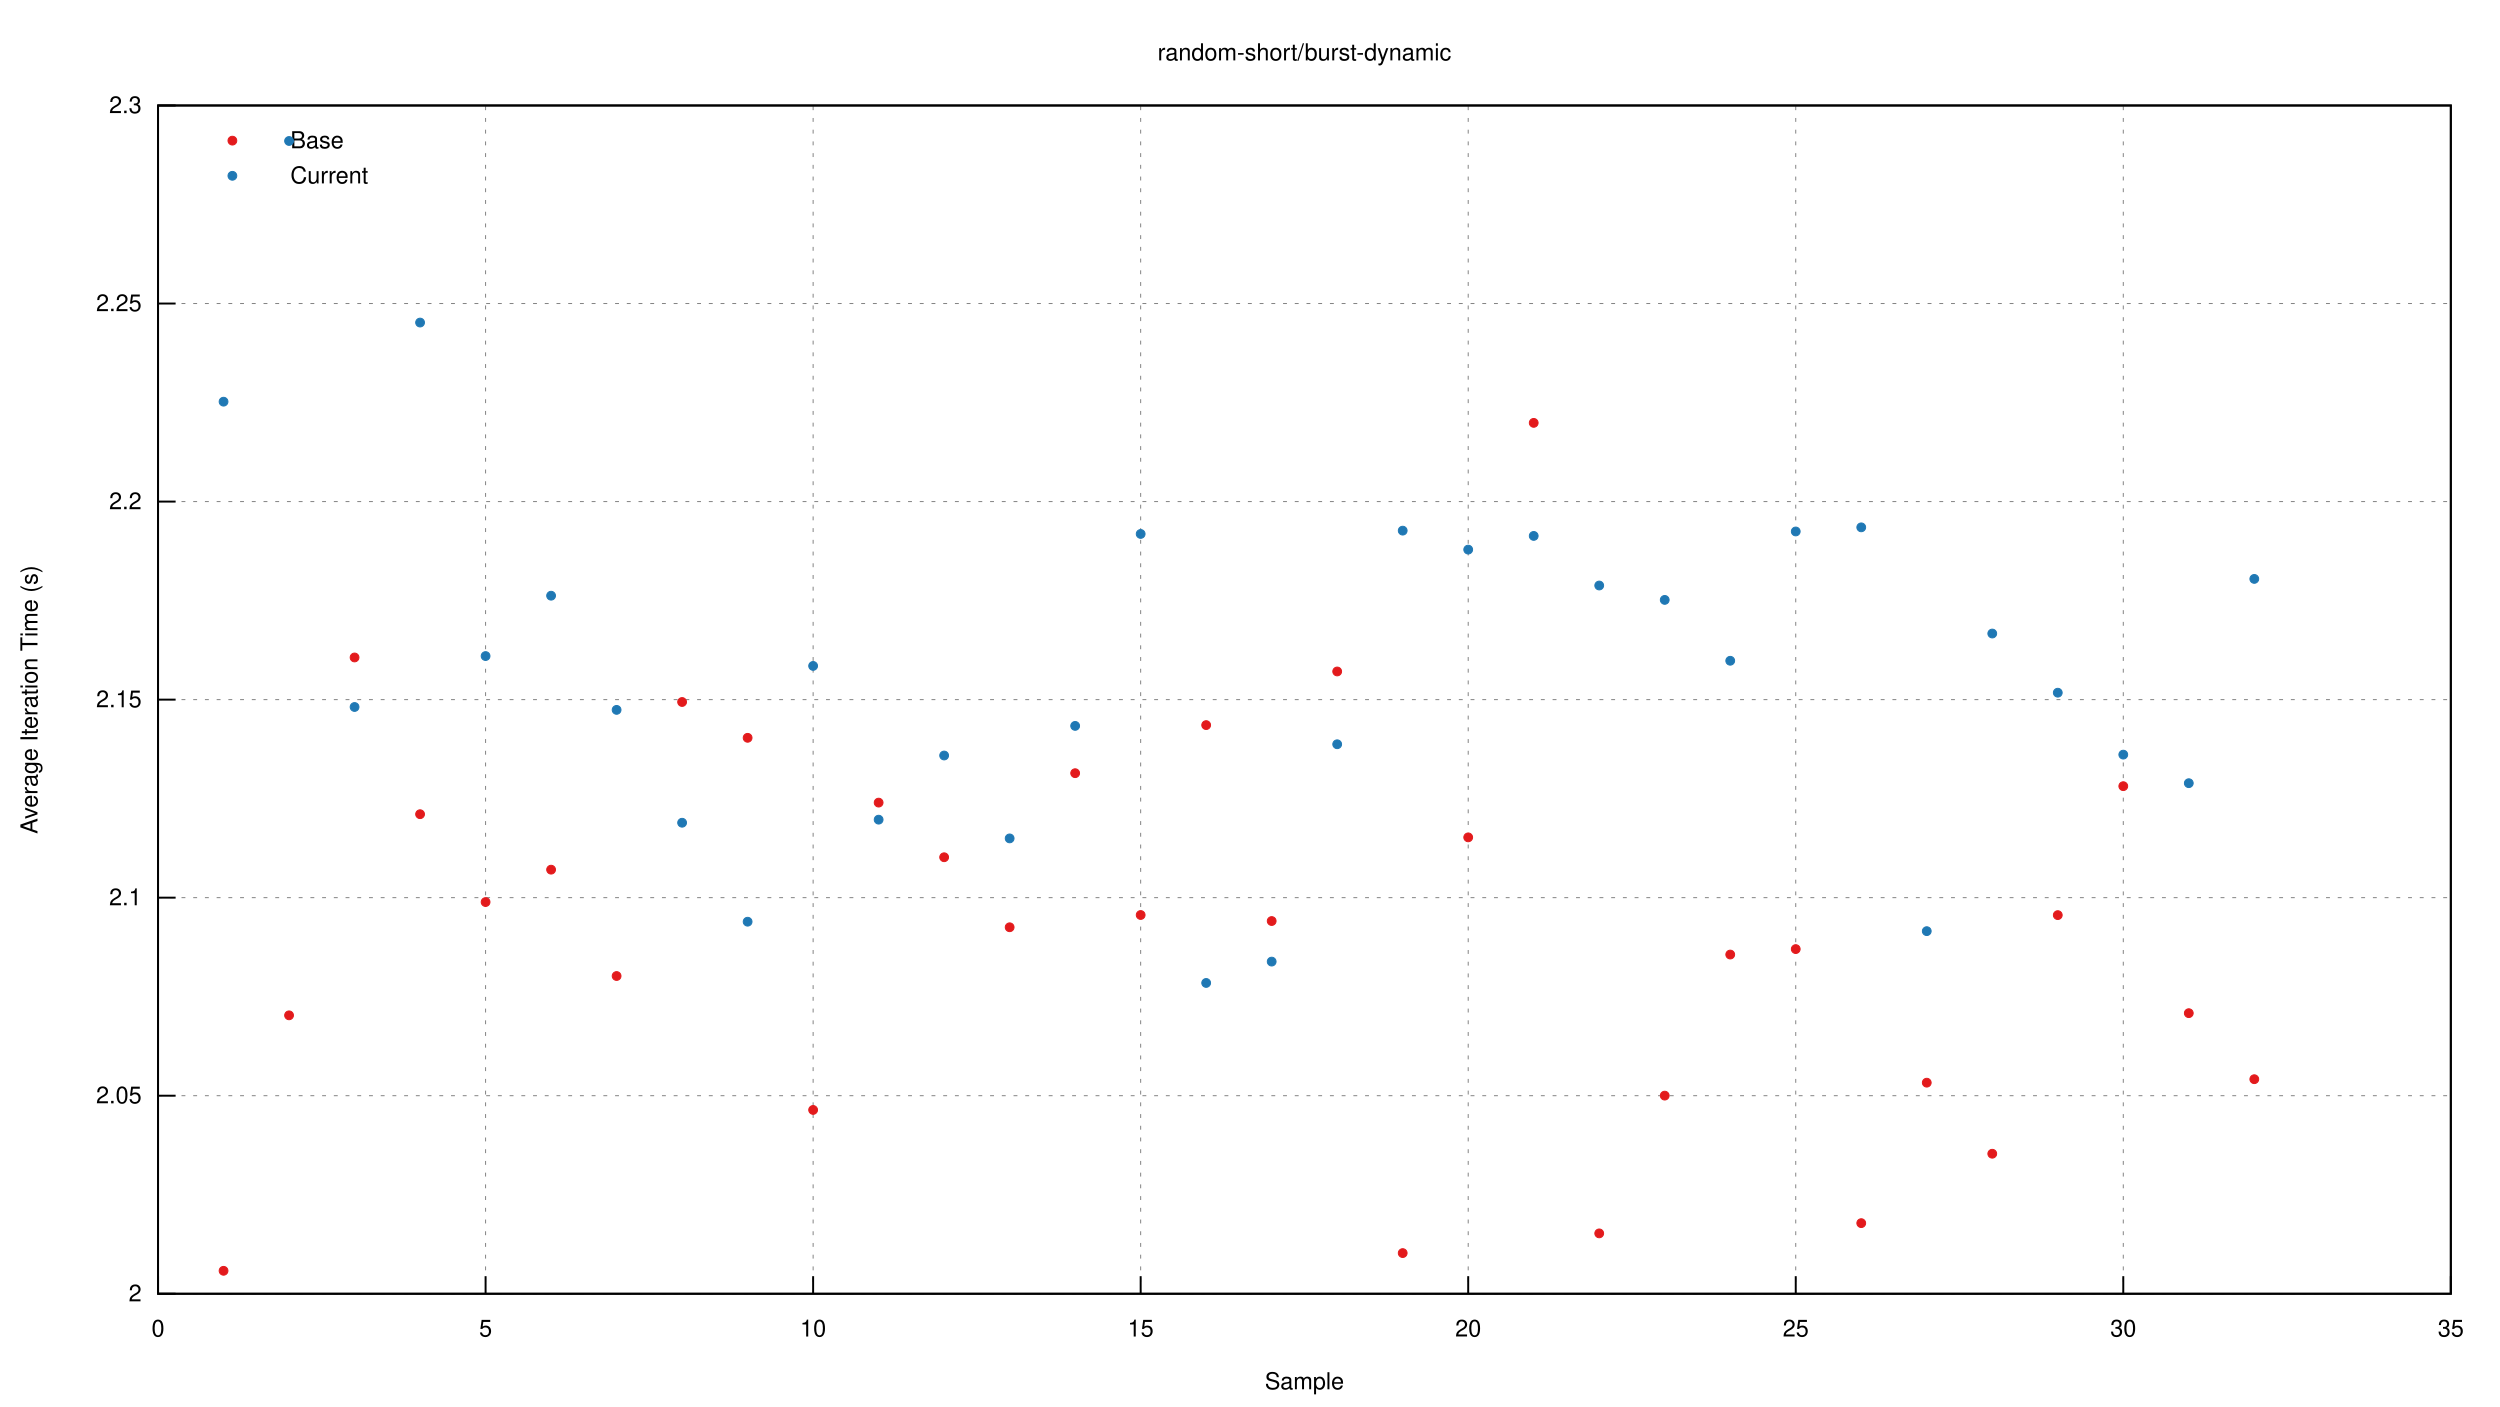
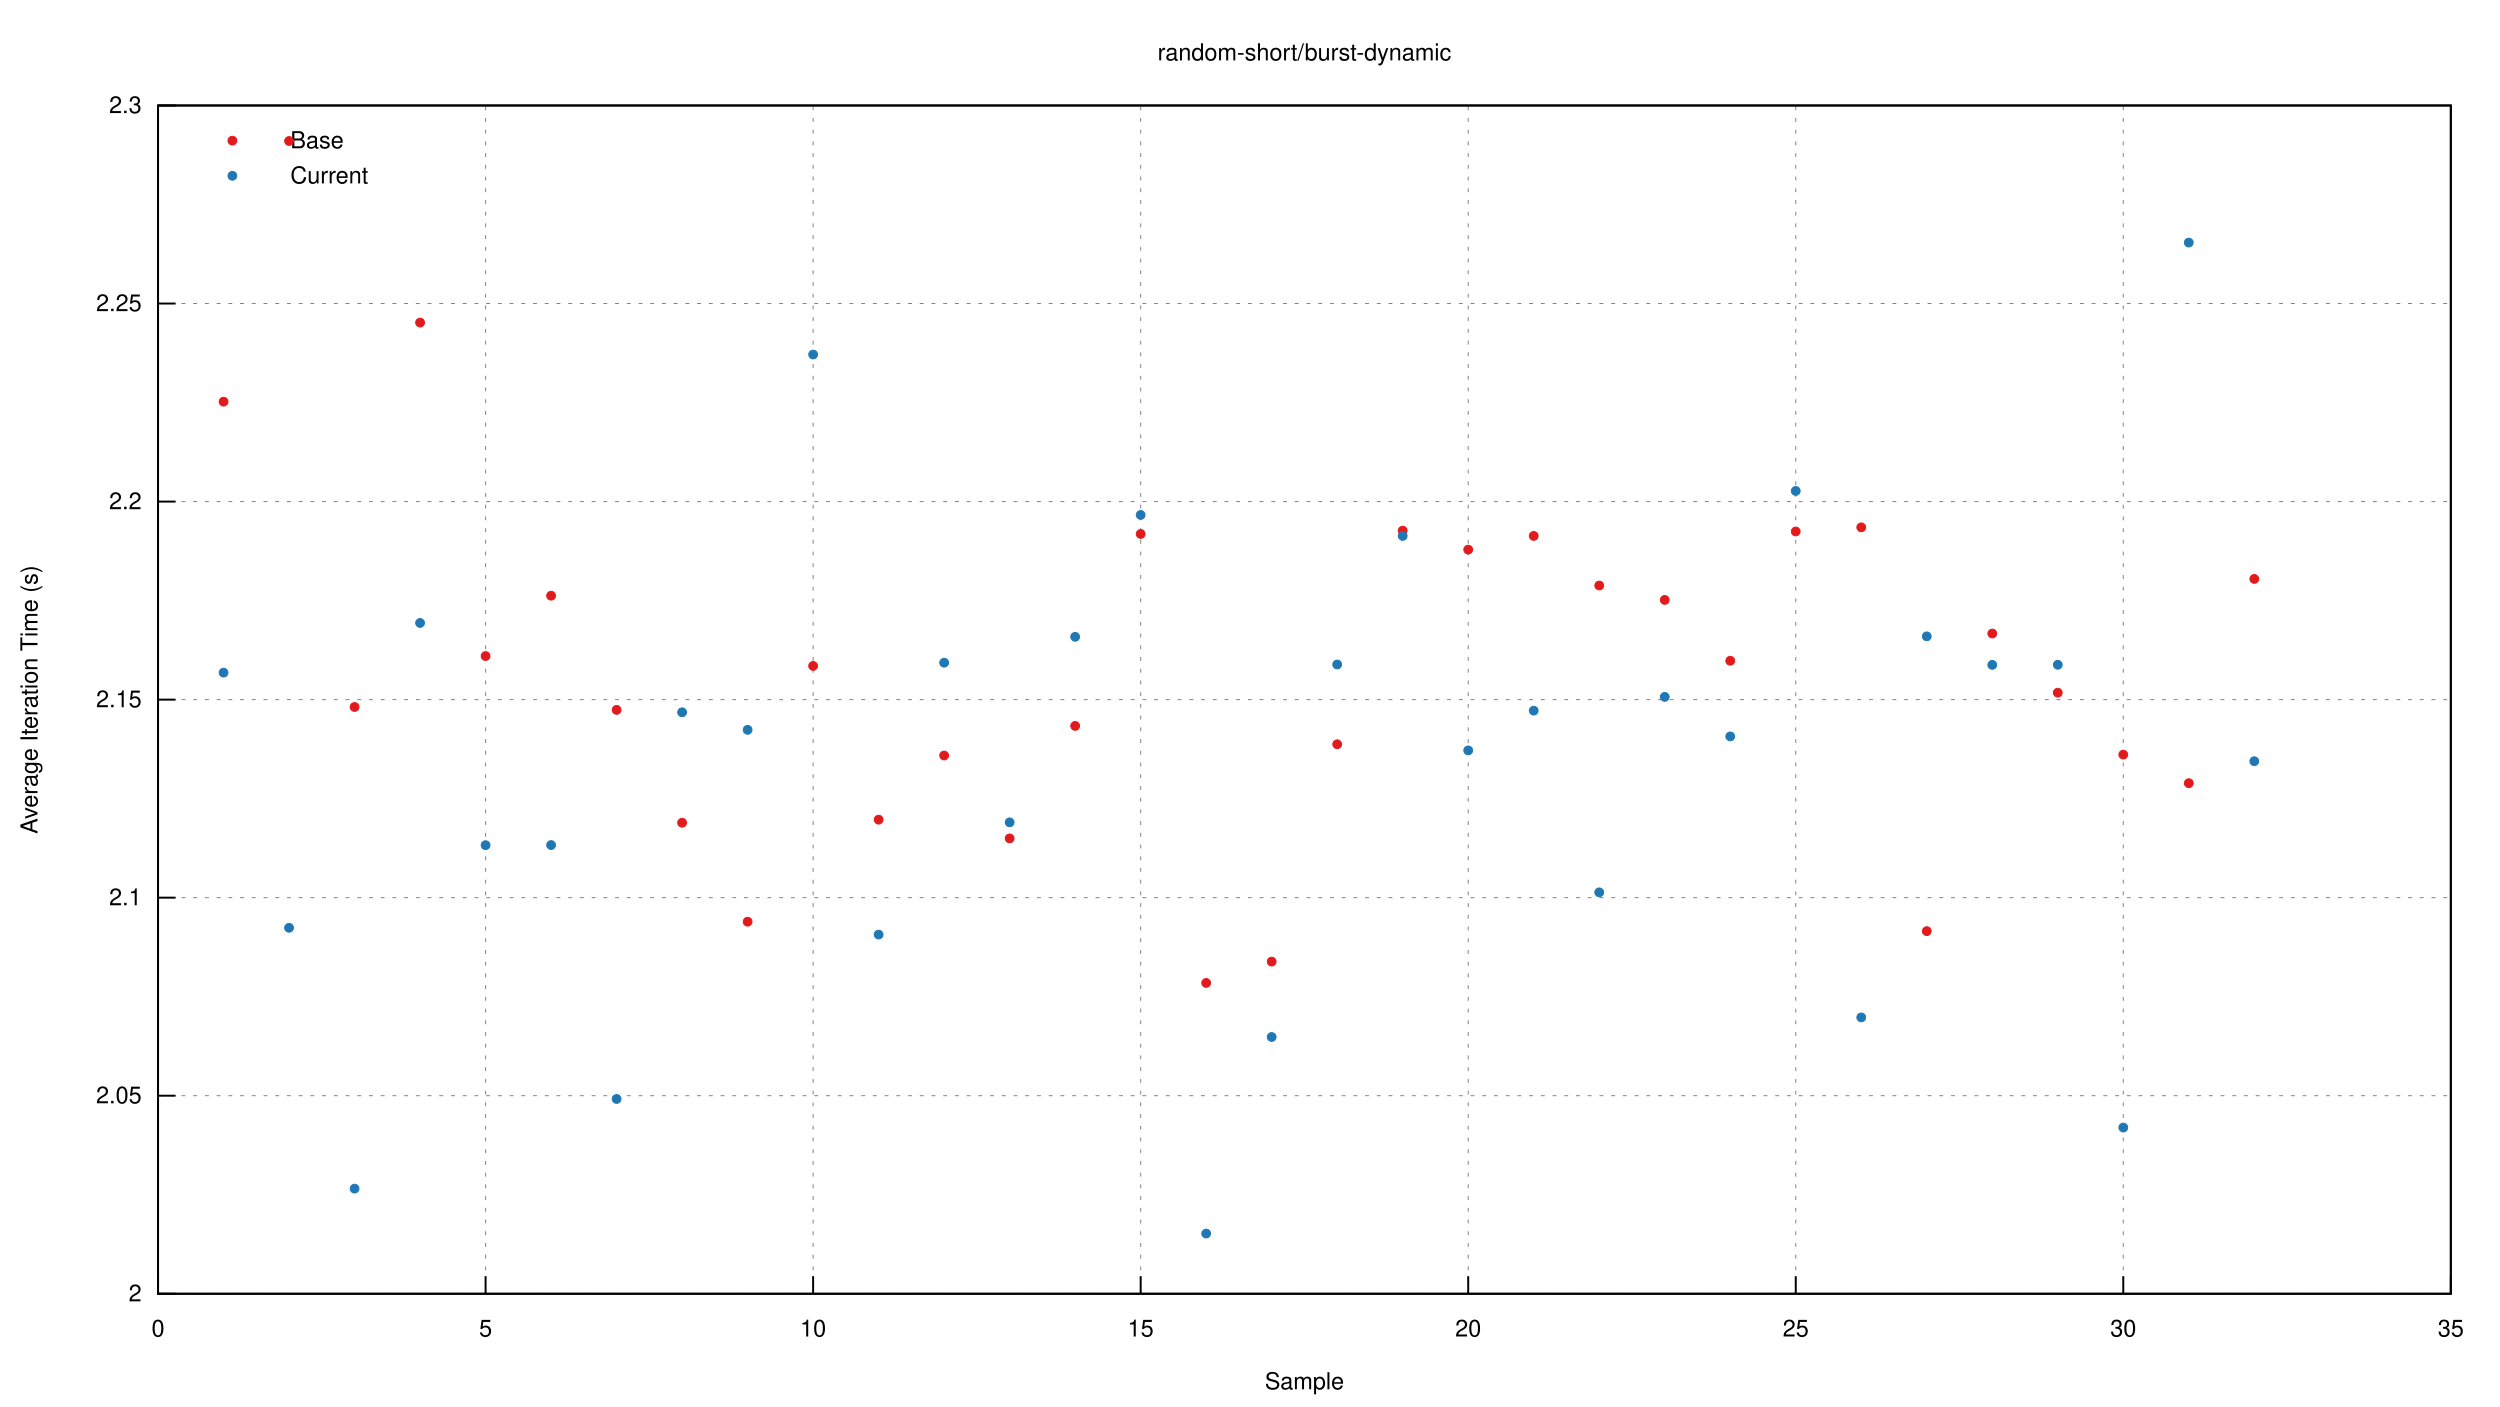
<svg xmlns="http://www.w3.org/2000/svg" xmlns:xlink="http://www.w3.org/1999/xlink" viewBox="0 0 1280 720">
  <g id="gnuplot_canvas">
    <rect x="0" y="0" width="1280" height="720" fill="none" />
    <defs>
      <circle id="gpDot" r="0.5" stroke-width="0.5" stroke="currentColor" />
      <path id="gpPt0" stroke-width="0.222" stroke="currentColor" d="M-1,0 h2 M0,-1 v2" />
      <path id="gpPt1" stroke-width="0.222" stroke="currentColor" d="M-1,-1 L1,1 M1,-1 L-1,1" />
      <path id="gpPt2" stroke-width="0.222" stroke="currentColor" d="M-1,0 L1,0 M0,-1 L0,1 M-1,-1 L1,1 M-1,1 L1,-1" />
      <rect id="gpPt3" stroke-width="0.222" stroke="currentColor" x="-1" y="-1" width="2" height="2" />
      <rect id="gpPt4" stroke-width="0.222" stroke="currentColor" fill="currentColor" x="-1" y="-1" width="2" height="2" />
      <circle id="gpPt5" stroke-width="0.222" stroke="currentColor" cx="0" cy="0" r="1" />
      <use xlink:href="#gpPt5" id="gpPt6" fill="currentColor" stroke="none" />
      <path id="gpPt7" stroke-width="0.222" stroke="currentColor" d="M0,-1.33 L-1.33,0.67 L1.33,0.67 z" />
      <use xlink:href="#gpPt7" id="gpPt8" fill="currentColor" stroke="none" />
      <use xlink:href="#gpPt7" id="gpPt9" stroke="currentColor" transform="rotate(180)" />
      <use xlink:href="#gpPt9" id="gpPt10" fill="currentColor" stroke="none" />
      <use xlink:href="#gpPt3" id="gpPt11" stroke="currentColor" transform="rotate(45)" />
      <use xlink:href="#gpPt11" id="gpPt12" fill="currentColor" stroke="none" />
      <path id="gpPt13" stroke-width="0.222" stroke="currentColor" d="M0,1.330 L1.265,0.411 L0.782,-1.067 L-0.782,-1.076 L-1.265,0.411 z" />
      <use xlink:href="#gpPt13" id="gpPt14" fill="currentColor" stroke="none" />
      <filter id="textbox" filterUnits="objectBoundingBox" x="0" y="0" height="1" width="1">
        <feFlood flood-color="white" flood-opacity="1" result="bgnd" />
        <feComposite in="SourceGraphic" in2="bgnd" operator="atop" />
      </filter>
      <filter id="greybox" filterUnits="objectBoundingBox" x="0" y="0" height="1" width="1">
        <feFlood flood-color="lightgrey" flood-opacity="1" result="grey" />
        <feComposite in="SourceGraphic" in2="grey" operator="atop" />
      </filter>
    </defs>
    <g fill="none" color="white" stroke="currentColor" stroke-width="1.00" stroke-linecap="butt" stroke-linejoin="miter">
</g>
    <g fill="none" color="black" stroke="currentColor" stroke-width="1.00" stroke-linecap="butt" stroke-linejoin="miter">
</g>
    <g fill="none" color="black" stroke="black" stroke-width="0.50" stroke-linecap="butt" stroke-linejoin="miter">
</g>
    <g fill="none" color="gray" stroke="currentColor" stroke-width="0.50" stroke-linecap="butt" stroke-linejoin="miter">
      <path stroke="gray" stroke-dasharray="2,4" class="gridline" d="M80.92,662.40 L1254.82,662.40  " />
    </g>
    <g fill="none" color="gray" stroke="gray" stroke-width="1.00" stroke-linecap="butt" stroke-linejoin="miter">
</g>
    <g fill="none" color="black" stroke="currentColor" stroke-width="1.00" stroke-linecap="butt" stroke-linejoin="miter">
      <path stroke="black" d="M80.92,662.40 L89.92,662.40  " />
      <g transform="translate(72.53,666.30)" stroke="none" fill="black" font-family="Helvetica" font-size="12.00" text-anchor="end">
        <text>
          <tspan font-family="Helvetica"> 2</tspan>
        </text>
      </g>
    </g>
    <g fill="none" color="black" stroke="currentColor" stroke-width="1.00" stroke-linecap="butt" stroke-linejoin="miter">
</g>
    <g fill="none" color="black" stroke="black" stroke-width="0.50" stroke-linecap="butt" stroke-linejoin="miter">
</g>
    <g fill="none" color="gray" stroke="currentColor" stroke-width="0.50" stroke-linecap="butt" stroke-linejoin="miter">
      <path stroke="gray" stroke-dasharray="2,4" class="gridline" d="M80.92,561.00 L1254.82,561.00  " />
    </g>
    <g fill="none" color="gray" stroke="gray" stroke-width="1.00" stroke-linecap="butt" stroke-linejoin="miter">
</g>
    <g fill="none" color="black" stroke="currentColor" stroke-width="1.00" stroke-linecap="butt" stroke-linejoin="miter">
      <path stroke="black" d="M80.92,561.00 L89.92,561.00  " />
      <g transform="translate(72.53,564.90)" stroke="none" fill="black" font-family="Helvetica" font-size="12.00" text-anchor="end">
        <text>
          <tspan font-family="Helvetica"> 2.05</tspan>
        </text>
      </g>
    </g>
    <g fill="none" color="black" stroke="currentColor" stroke-width="1.00" stroke-linecap="butt" stroke-linejoin="miter">
</g>
    <g fill="none" color="black" stroke="black" stroke-width="0.50" stroke-linecap="butt" stroke-linejoin="miter">
</g>
    <g fill="none" color="gray" stroke="currentColor" stroke-width="0.50" stroke-linecap="butt" stroke-linejoin="miter">
      <path stroke="gray" stroke-dasharray="2,4" class="gridline" d="M80.92,459.60 L1254.82,459.60  " />
    </g>
    <g fill="none" color="gray" stroke="gray" stroke-width="1.00" stroke-linecap="butt" stroke-linejoin="miter">
</g>
    <g fill="none" color="black" stroke="currentColor" stroke-width="1.00" stroke-linecap="butt" stroke-linejoin="miter">
      <path stroke="black" d="M80.92,459.60 L89.92,459.60  " />
      <g transform="translate(72.53,463.50)" stroke="none" fill="black" font-family="Helvetica" font-size="12.00" text-anchor="end">
        <text>
          <tspan font-family="Helvetica"> 2.1</tspan>
        </text>
      </g>
    </g>
    <g fill="none" color="black" stroke="currentColor" stroke-width="1.00" stroke-linecap="butt" stroke-linejoin="miter">
</g>
    <g fill="none" color="black" stroke="black" stroke-width="0.50" stroke-linecap="butt" stroke-linejoin="miter">
</g>
    <g fill="none" color="gray" stroke="currentColor" stroke-width="0.50" stroke-linecap="butt" stroke-linejoin="miter">
      <path stroke="gray" stroke-dasharray="2,4" class="gridline" d="M80.92,358.21 L1254.82,358.21  " />
    </g>
    <g fill="none" color="gray" stroke="gray" stroke-width="1.00" stroke-linecap="butt" stroke-linejoin="miter">
</g>
    <g fill="none" color="black" stroke="currentColor" stroke-width="1.00" stroke-linecap="butt" stroke-linejoin="miter">
      <path stroke="black" d="M80.92,358.21 L89.92,358.21  " />
      <g transform="translate(72.53,362.11)" stroke="none" fill="black" font-family="Helvetica" font-size="12.00" text-anchor="end">
        <text>
          <tspan font-family="Helvetica"> 2.15</tspan>
        </text>
      </g>
    </g>
    <g fill="none" color="black" stroke="currentColor" stroke-width="1.00" stroke-linecap="butt" stroke-linejoin="miter">
</g>
    <g fill="none" color="black" stroke="black" stroke-width="0.50" stroke-linecap="butt" stroke-linejoin="miter">
</g>
    <g fill="none" color="gray" stroke="currentColor" stroke-width="0.50" stroke-linecap="butt" stroke-linejoin="miter">
      <path stroke="gray" stroke-dasharray="2,4" class="gridline" d="M80.92,256.81 L1254.82,256.81  " />
    </g>
    <g fill="none" color="gray" stroke="gray" stroke-width="1.00" stroke-linecap="butt" stroke-linejoin="miter">
</g>
    <g fill="none" color="black" stroke="currentColor" stroke-width="1.00" stroke-linecap="butt" stroke-linejoin="miter">
      <path stroke="black" d="M80.92,256.81 L89.92,256.81  " />
      <g transform="translate(72.53,260.71)" stroke="none" fill="black" font-family="Helvetica" font-size="12.00" text-anchor="end">
        <text>
          <tspan font-family="Helvetica"> 2.2</tspan>
        </text>
      </g>
    </g>
    <g fill="none" color="black" stroke="currentColor" stroke-width="1.00" stroke-linecap="butt" stroke-linejoin="miter">
</g>
    <g fill="none" color="black" stroke="black" stroke-width="0.50" stroke-linecap="butt" stroke-linejoin="miter">
</g>
    <g fill="none" color="gray" stroke="currentColor" stroke-width="0.50" stroke-linecap="butt" stroke-linejoin="miter">
      <path stroke="gray" stroke-dasharray="2,4" class="gridline" d="M80.92,155.41 L1254.82,155.41  " />
    </g>
    <g fill="none" color="gray" stroke="gray" stroke-width="1.00" stroke-linecap="butt" stroke-linejoin="miter">
</g>
    <g fill="none" color="black" stroke="currentColor" stroke-width="1.00" stroke-linecap="butt" stroke-linejoin="miter">
      <path stroke="black" d="M80.92,155.41 L89.92,155.41  " />
      <g transform="translate(72.53,159.31)" stroke="none" fill="black" font-family="Helvetica" font-size="12.00" text-anchor="end">
        <text>
          <tspan font-family="Helvetica"> 2.25</tspan>
        </text>
      </g>
    </g>
    <g fill="none" color="black" stroke="currentColor" stroke-width="1.00" stroke-linecap="butt" stroke-linejoin="miter">
</g>
    <g fill="none" color="black" stroke="black" stroke-width="0.50" stroke-linecap="butt" stroke-linejoin="miter">
</g>
    <g fill="none" color="gray" stroke="currentColor" stroke-width="0.50" stroke-linecap="butt" stroke-linejoin="miter">
      <path stroke="gray" stroke-dasharray="2,4" class="gridline" d="M80.92,54.01 L1254.82,54.01  " />
    </g>
    <g fill="none" color="gray" stroke="gray" stroke-width="1.00" stroke-linecap="butt" stroke-linejoin="miter">
</g>
    <g fill="none" color="black" stroke="currentColor" stroke-width="1.00" stroke-linecap="butt" stroke-linejoin="miter">
      <path stroke="black" d="M80.92,54.01 L89.92,54.01  " />
      <g transform="translate(72.53,57.91)" stroke="none" fill="black" font-family="Helvetica" font-size="12.00" text-anchor="end">
        <text>
          <tspan font-family="Helvetica"> 2.3</tspan>
        </text>
      </g>
    </g>
    <g fill="none" color="black" stroke="currentColor" stroke-width="1.00" stroke-linecap="butt" stroke-linejoin="miter">
</g>
    <g fill="none" color="black" stroke="black" stroke-width="0.50" stroke-linecap="butt" stroke-linejoin="miter">
</g>
    <g fill="none" color="gray" stroke="currentColor" stroke-width="0.50" stroke-linecap="butt" stroke-linejoin="miter">
      <path stroke="gray" stroke-dasharray="2,4" class="gridline" d="M80.92,662.40 L80.92,54.01  " />
    </g>
    <g fill="none" color="gray" stroke="gray" stroke-width="1.00" stroke-linecap="butt" stroke-linejoin="miter">
</g>
    <g fill="none" color="black" stroke="currentColor" stroke-width="1.00" stroke-linecap="butt" stroke-linejoin="miter">
      <path stroke="black" d="M80.92,662.40 L80.92,653.40  " />
      <g transform="translate(80.92,684.30)" stroke="none" fill="black" font-family="Helvetica" font-size="12.00" text-anchor="middle">
        <text>
          <tspan font-family="Helvetica"> 0</tspan>
        </text>
      </g>
    </g>
    <g fill="none" color="black" stroke="currentColor" stroke-width="1.00" stroke-linecap="butt" stroke-linejoin="miter">
</g>
    <g fill="none" color="black" stroke="black" stroke-width="0.50" stroke-linecap="butt" stroke-linejoin="miter">
</g>
    <g fill="none" color="gray" stroke="currentColor" stroke-width="0.50" stroke-linecap="butt" stroke-linejoin="miter">
      <path stroke="gray" stroke-dasharray="2,4" class="gridline" d="M248.62,662.40 L248.62,54.01  " />
    </g>
    <g fill="none" color="gray" stroke="gray" stroke-width="1.00" stroke-linecap="butt" stroke-linejoin="miter">
</g>
    <g fill="none" color="black" stroke="currentColor" stroke-width="1.00" stroke-linecap="butt" stroke-linejoin="miter">
      <path stroke="black" d="M248.62,662.40 L248.62,653.40  " />
      <g transform="translate(248.62,684.30)" stroke="none" fill="black" font-family="Helvetica" font-size="12.00" text-anchor="middle">
        <text>
          <tspan font-family="Helvetica"> 5</tspan>
        </text>
      </g>
    </g>
    <g fill="none" color="black" stroke="currentColor" stroke-width="1.00" stroke-linecap="butt" stroke-linejoin="miter">
</g>
    <g fill="none" color="black" stroke="black" stroke-width="0.50" stroke-linecap="butt" stroke-linejoin="miter">
</g>
    <g fill="none" color="gray" stroke="currentColor" stroke-width="0.50" stroke-linecap="butt" stroke-linejoin="miter">
      <path stroke="gray" stroke-dasharray="2,4" class="gridline" d="M416.32,662.40 L416.32,54.01  " />
    </g>
    <g fill="none" color="gray" stroke="gray" stroke-width="1.00" stroke-linecap="butt" stroke-linejoin="miter">
</g>
    <g fill="none" color="black" stroke="currentColor" stroke-width="1.00" stroke-linecap="butt" stroke-linejoin="miter">
      <path stroke="black" d="M416.32,662.40 L416.32,653.40  " />
      <g transform="translate(416.32,684.30)" stroke="none" fill="black" font-family="Helvetica" font-size="12.00" text-anchor="middle">
        <text>
          <tspan font-family="Helvetica"> 10</tspan>
        </text>
      </g>
    </g>
    <g fill="none" color="black" stroke="currentColor" stroke-width="1.00" stroke-linecap="butt" stroke-linejoin="miter">
</g>
    <g fill="none" color="black" stroke="black" stroke-width="0.50" stroke-linecap="butt" stroke-linejoin="miter">
</g>
    <g fill="none" color="gray" stroke="currentColor" stroke-width="0.50" stroke-linecap="butt" stroke-linejoin="miter">
      <path stroke="gray" stroke-dasharray="2,4" class="gridline" d="M584.02,662.40 L584.02,54.01  " />
    </g>
    <g fill="none" color="gray" stroke="gray" stroke-width="1.00" stroke-linecap="butt" stroke-linejoin="miter">
</g>
    <g fill="none" color="black" stroke="currentColor" stroke-width="1.00" stroke-linecap="butt" stroke-linejoin="miter">
      <path stroke="black" d="M584.02,662.40 L584.02,653.40  " />
      <g transform="translate(584.02,684.30)" stroke="none" fill="black" font-family="Helvetica" font-size="12.00" text-anchor="middle">
        <text>
          <tspan font-family="Helvetica"> 15</tspan>
        </text>
      </g>
    </g>
    <g fill="none" color="black" stroke="currentColor" stroke-width="1.00" stroke-linecap="butt" stroke-linejoin="miter">
</g>
    <g fill="none" color="black" stroke="black" stroke-width="0.50" stroke-linecap="butt" stroke-linejoin="miter">
</g>
    <g fill="none" color="gray" stroke="currentColor" stroke-width="0.50" stroke-linecap="butt" stroke-linejoin="miter">
      <path stroke="gray" stroke-dasharray="2,4" class="gridline" d="M751.72,662.40 L751.72,54.01  " />
    </g>
    <g fill="none" color="gray" stroke="gray" stroke-width="1.00" stroke-linecap="butt" stroke-linejoin="miter">
</g>
    <g fill="none" color="black" stroke="currentColor" stroke-width="1.00" stroke-linecap="butt" stroke-linejoin="miter">
      <path stroke="black" d="M751.72,662.40 L751.72,653.40  " />
      <g transform="translate(751.72,684.30)" stroke="none" fill="black" font-family="Helvetica" font-size="12.00" text-anchor="middle">
        <text>
          <tspan font-family="Helvetica"> 20</tspan>
        </text>
      </g>
    </g>
    <g fill="none" color="black" stroke="currentColor" stroke-width="1.00" stroke-linecap="butt" stroke-linejoin="miter">
</g>
    <g fill="none" color="black" stroke="black" stroke-width="0.50" stroke-linecap="butt" stroke-linejoin="miter">
</g>
    <g fill="none" color="gray" stroke="currentColor" stroke-width="0.50" stroke-linecap="butt" stroke-linejoin="miter">
      <path stroke="gray" stroke-dasharray="2,4" class="gridline" d="M919.42,662.40 L919.42,54.01  " />
    </g>
    <g fill="none" color="gray" stroke="gray" stroke-width="1.00" stroke-linecap="butt" stroke-linejoin="miter">
</g>
    <g fill="none" color="black" stroke="currentColor" stroke-width="1.00" stroke-linecap="butt" stroke-linejoin="miter">
      <path stroke="black" d="M919.42,662.40 L919.42,653.40  " />
      <g transform="translate(919.42,684.30)" stroke="none" fill="black" font-family="Helvetica" font-size="12.00" text-anchor="middle">
        <text>
          <tspan font-family="Helvetica"> 25</tspan>
        </text>
      </g>
    </g>
    <g fill="none" color="black" stroke="currentColor" stroke-width="1.00" stroke-linecap="butt" stroke-linejoin="miter">
</g>
    <g fill="none" color="black" stroke="black" stroke-width="0.50" stroke-linecap="butt" stroke-linejoin="miter">
</g>
    <g fill="none" color="gray" stroke="currentColor" stroke-width="0.50" stroke-linecap="butt" stroke-linejoin="miter">
      <path stroke="gray" stroke-dasharray="2,4" class="gridline" d="M1087.12,662.40 L1087.12,54.01  " />
    </g>
    <g fill="none" color="gray" stroke="gray" stroke-width="1.00" stroke-linecap="butt" stroke-linejoin="miter">
</g>
    <g fill="none" color="black" stroke="currentColor" stroke-width="1.00" stroke-linecap="butt" stroke-linejoin="miter">
      <path stroke="black" d="M1087.12,662.40 L1087.12,653.40  " />
      <g transform="translate(1087.12,684.30)" stroke="none" fill="black" font-family="Helvetica" font-size="12.00" text-anchor="middle">
        <text>
          <tspan font-family="Helvetica"> 30</tspan>
        </text>
      </g>
    </g>
    <g fill="none" color="black" stroke="currentColor" stroke-width="1.00" stroke-linecap="butt" stroke-linejoin="miter">
</g>
    <g fill="none" color="black" stroke="black" stroke-width="0.50" stroke-linecap="butt" stroke-linejoin="miter">
</g>
    <g fill="none" color="gray" stroke="currentColor" stroke-width="0.50" stroke-linecap="butt" stroke-linejoin="miter">
      <path stroke="gray" stroke-dasharray="2,4" class="gridline" d="M1254.82,662.40 L1254.82,54.01  " />
    </g>
    <g fill="none" color="gray" stroke="gray" stroke-width="1.00" stroke-linecap="butt" stroke-linejoin="miter">
</g>
    <g fill="none" color="black" stroke="currentColor" stroke-width="1.00" stroke-linecap="butt" stroke-linejoin="miter">
      <path stroke="black" d="M1254.82,662.40 L1254.82,653.40  " />
      <g transform="translate(1254.82,684.30)" stroke="none" fill="black" font-family="Helvetica" font-size="12.00" text-anchor="middle">
        <text>
          <tspan font-family="Helvetica"> 35</tspan>
        </text>
      </g>
    </g>
    <g fill="none" color="black" stroke="currentColor" stroke-width="1.00" stroke-linecap="butt" stroke-linejoin="miter">
</g>
    <g fill="none" color="black" stroke="currentColor" stroke-width="1.00" stroke-linecap="butt" stroke-linejoin="miter">
      <path stroke="black" d="M80.92,54.01 L80.92,662.40 L1254.82,662.40 L1254.82,54.01 L80.92,54.01 Z  " />
    </g>
    <g fill="none" color="black" stroke="currentColor" stroke-width="1.00" stroke-linecap="butt" stroke-linejoin="miter">
      <g transform="translate(19.18,358.21) rotate(270)" stroke="none" fill="black" font-family="Helvetica" font-size="12.00" text-anchor="middle">
        <text>
          <tspan font-family="Helvetica">Average Iteration Time (s)</tspan>
        </text>
      </g>
    </g>
    <g fill="none" color="black" stroke="currentColor" stroke-width="1.00" stroke-linecap="butt" stroke-linejoin="miter">
      <g transform="translate(667.87,711.30)" stroke="none" fill="black" font-family="Helvetica" font-size="12.00" text-anchor="middle">
        <text>
          <tspan font-family="Helvetica">Sample</tspan>
        </text>
      </g>
    </g>
    <g fill="none" color="black" stroke="currentColor" stroke-width="1.00" stroke-linecap="butt" stroke-linejoin="miter">
</g>
    <g id="gnuplot_plot_1">
      <g fill="none" color="black" stroke="currentColor" stroke-width="1.00" stroke-linecap="butt" stroke-linejoin="miter">
        <g transform="translate(148.65,75.91)" stroke="none" fill="black" font-family="Helvetica" font-size="12.00" text-anchor="start">
          <text>
            <tspan font-family="Helvetica">Base</tspan>
          </text>
        </g>
      </g>
      <g fill="none" color="black" stroke="currentColor" stroke-width="1.00" stroke-linecap="butt" stroke-linejoin="miter">
-         <use xlink:href="#gpPt6" transform="translate(114.46,650.65) scale(2.25)" color="rgb(227,  26,  28)" />
-         <use xlink:href="#gpPt6" transform="translate(148.00,519.85) scale(2.25)" color="rgb(227,  26,  28)" />
-         <use xlink:href="#gpPt6" transform="translate(181.54,336.62) scale(2.25)" color="rgb(227,  26,  28)" />
-         <use xlink:href="#gpPt6" transform="translate(215.08,416.87) scale(2.25)" color="rgb(227,  26,  28)" />
-         <use xlink:href="#gpPt6" transform="translate(248.62,461.85) scale(2.25)" color="rgb(227,  26,  28)" />
-         <use xlink:href="#gpPt6" transform="translate(282.16,445.27) scale(2.25)" color="rgb(227,  26,  28)" />
-         <use xlink:href="#gpPt6" transform="translate(315.70,499.72) scale(2.25)" color="rgb(227,  26,  28)" />
-         <use xlink:href="#gpPt6" transform="translate(349.24,359.42) scale(2.25)" color="rgb(227,  26,  28)" />
-         <use xlink:href="#gpPt6" transform="translate(382.78,377.76) scale(2.25)" color="rgb(227,  26,  28)" />
-         <use xlink:href="#gpPt6" transform="translate(416.32,568.29) scale(2.25)" color="rgb(227,  26,  28)" />
-         <use xlink:href="#gpPt6" transform="translate(449.86,410.94) scale(2.25)" color="rgb(227,  26,  28)" />
-         <use xlink:href="#gpPt6" transform="translate(483.40,438.91) scale(2.25)" color="rgb(227,  26,  28)" />
-         <use xlink:href="#gpPt6" transform="translate(516.94,474.76) scale(2.25)" color="rgb(227,  26,  28)" />
-         <use xlink:href="#gpPt6" transform="translate(550.48,395.87) scale(2.25)" color="rgb(227,  26,  28)" />
-         <use xlink:href="#gpPt6" transform="translate(584.02,468.48) scale(2.25)" color="rgb(227,  26,  28)" />
-         <use xlink:href="#gpPt6" transform="translate(617.56,371.25) scale(2.25)" color="rgb(227,  26,  28)" />
-         <use xlink:href="#gpPt6" transform="translate(651.10,471.57) scale(2.25)" color="rgb(227,  26,  28)" />
-         <use xlink:href="#gpPt6" transform="translate(684.64,343.79) scale(2.25)" color="rgb(227,  26,  28)" />
-         <use xlink:href="#gpPt6" transform="translate(718.18,641.58) scale(2.25)" color="rgb(227,  26,  28)" />
-         <use xlink:href="#gpPt6" transform="translate(751.72,428.73) scale(2.25)" color="rgb(227,  26,  28)" />
-         <use xlink:href="#gpPt6" transform="translate(785.26,216.51) scale(2.25)" color="rgb(227,  26,  28)" />
-         <use xlink:href="#gpPt6" transform="translate(818.80,631.49) scale(2.25)" color="rgb(227,  26,  28)" />
-         <use xlink:href="#gpPt6" transform="translate(852.34,560.96) scale(2.25)" color="rgb(227,  26,  28)" />
-         <use xlink:href="#gpPt6" transform="translate(885.88,488.73) scale(2.25)" color="rgb(227,  26,  28)" />
-         <use xlink:href="#gpPt6" transform="translate(919.42,485.93) scale(2.25)" color="rgb(227,  26,  28)" />
-         <use xlink:href="#gpPt6" transform="translate(952.96,626.25) scale(2.25)" color="rgb(227,  26,  28)" />
-         <use xlink:href="#gpPt6" transform="translate(986.50,554.33) scale(2.25)" color="rgb(227,  26,  28)" />
-         <use xlink:href="#gpPt6" transform="translate(1020.04,590.71) scale(2.25)" color="rgb(227,  26,  28)" />
-         <use xlink:href="#gpPt6" transform="translate(1053.58,468.54) scale(2.25)" color="rgb(227,  26,  28)" />
-         <use xlink:href="#gpPt6" transform="translate(1087.12,402.52) scale(2.25)" color="rgb(227,  26,  28)" />
-         <use xlink:href="#gpPt6" transform="translate(1120.66,518.74) scale(2.25)" color="rgb(227,  26,  28)" />
-         <use xlink:href="#gpPt6" transform="translate(1154.20,552.55) scale(2.25)" color="rgb(227,  26,  28)" />
+         <use xlink:href="#gpPt6" transform="translate(114.46,205.66) scale(2.25)" color="rgb(227,  26,  28)" />
+         <use xlink:href="#gpPt6" transform="translate(148.00,72.18) scale(2.25)" color="rgb(227,  26,  28)" />
+         <use xlink:href="#gpPt6" transform="translate(181.54,361.98) scale(2.25)" color="rgb(227,  26,  28)" />
+         <use xlink:href="#gpPt6" transform="translate(215.08,165.15) scale(2.25)" color="rgb(227,  26,  28)" />
+         <use xlink:href="#gpPt6" transform="translate(248.62,335.90) scale(2.25)" color="rgb(227,  26,  28)" />
+         <use xlink:href="#gpPt6" transform="translate(282.16,305.00) scale(2.25)" color="rgb(227,  26,  28)" />
+         <use xlink:href="#gpPt6" transform="translate(315.70,363.46) scale(2.25)" color="rgb(227,  26,  28)" />
+         <use xlink:href="#gpPt6" transform="translate(349.24,421.24) scale(2.25)" color="rgb(227,  26,  28)" />
+         <use xlink:href="#gpPt6" transform="translate(382.78,471.91) scale(2.25)" color="rgb(227,  26,  28)" />
+         <use xlink:href="#gpPt6" transform="translate(416.32,340.95) scale(2.25)" color="rgb(227,  26,  28)" />
+         <use xlink:href="#gpPt6" transform="translate(449.86,419.67) scale(2.25)" color="rgb(227,  26,  28)" />
+         <use xlink:href="#gpPt6" transform="translate(483.40,386.82) scale(2.25)" color="rgb(227,  26,  28)" />
+         <use xlink:href="#gpPt6" transform="translate(516.94,429.26) scale(2.25)" color="rgb(227,  26,  28)" />
+         <use xlink:href="#gpPt6" transform="translate(550.48,371.66) scale(2.25)" color="rgb(227,  26,  28)" />
+         <use xlink:href="#gpPt6" transform="translate(584.02,273.38) scale(2.25)" color="rgb(227,  26,  28)" />
+         <use xlink:href="#gpPt6" transform="translate(617.56,503.27) scale(2.25)" color="rgb(227,  26,  28)" />
+         <use xlink:href="#gpPt6" transform="translate(651.10,492.34) scale(2.25)" color="rgb(227,  26,  28)" />
+         <use xlink:href="#gpPt6" transform="translate(684.64,381.06) scale(2.25)" color="rgb(227,  26,  28)" />
+         <use xlink:href="#gpPt6" transform="translate(718.18,271.69) scale(2.25)" color="rgb(227,  26,  28)" />
+         <use xlink:href="#gpPt6" transform="translate(751.72,281.40) scale(2.25)" color="rgb(227,  26,  28)" />
+         <use xlink:href="#gpPt6" transform="translate(785.26,274.39) scale(2.25)" color="rgb(227,  26,  28)" />
+         <use xlink:href="#gpPt6" transform="translate(818.80,299.78) scale(2.25)" color="rgb(227,  26,  28)" />
+         <use xlink:href="#gpPt6" transform="translate(852.34,307.15) scale(2.25)" color="rgb(227,  26,  28)" />
+         <use xlink:href="#gpPt6" transform="translate(885.88,338.31) scale(2.25)" color="rgb(227,  26,  28)" />
+         <use xlink:href="#gpPt6" transform="translate(919.42,272.11) scale(2.25)" color="rgb(227,  26,  28)" />
+         <use xlink:href="#gpPt6" transform="translate(952.96,270.00) scale(2.25)" color="rgb(227,  26,  28)" />
+         <use xlink:href="#gpPt6" transform="translate(986.50,476.75) scale(2.25)" color="rgb(227,  26,  28)" />
+         <use xlink:href="#gpPt6" transform="translate(1020.04,324.37) scale(2.25)" color="rgb(227,  26,  28)" />
+         <use xlink:href="#gpPt6" transform="translate(1053.58,354.66) scale(2.25)" color="rgb(227,  26,  28)" />
+         <use xlink:href="#gpPt6" transform="translate(1087.12,386.37) scale(2.25)" color="rgb(227,  26,  28)" />
+         <use xlink:href="#gpPt6" transform="translate(1120.66,400.99) scale(2.25)" color="rgb(227,  26,  28)" />
+         <use xlink:href="#gpPt6" transform="translate(1154.20,296.40) scale(2.25)" color="rgb(227,  26,  28)" />
        <use xlink:href="#gpPt6" transform="translate(118.98,72.01) scale(2.25)" color="rgb(227,  26,  28)" />
      </g>
    </g>
    <g id="gnuplot_plot_2">
      <g fill="none" color="black" stroke="currentColor" stroke-width="1.00" stroke-linecap="butt" stroke-linejoin="miter">
        <g transform="translate(148.65,93.91)" stroke="none" fill="black" font-family="Helvetica" font-size="12.00" text-anchor="start">
          <text>
            <tspan font-family="Helvetica">Current</tspan>
          </text>
        </g>
      </g>
      <g fill="none" color="black" stroke="currentColor" stroke-width="1.00" stroke-linecap="butt" stroke-linejoin="miter">
-         <use xlink:href="#gpPt6" transform="translate(114.46,205.66) scale(2.25)" color="rgb( 31, 120, 180)" />
-         <use xlink:href="#gpPt6" transform="translate(148.00,72.18) scale(2.25)" color="rgb( 31, 120, 180)" />
-         <use xlink:href="#gpPt6" transform="translate(181.54,361.98) scale(2.25)" color="rgb( 31, 120, 180)" />
-         <use xlink:href="#gpPt6" transform="translate(215.08,165.15) scale(2.25)" color="rgb( 31, 120, 180)" />
-         <use xlink:href="#gpPt6" transform="translate(248.62,335.90) scale(2.25)" color="rgb( 31, 120, 180)" />
-         <use xlink:href="#gpPt6" transform="translate(282.16,305.00) scale(2.25)" color="rgb( 31, 120, 180)" />
-         <use xlink:href="#gpPt6" transform="translate(315.70,363.46) scale(2.25)" color="rgb( 31, 120, 180)" />
-         <use xlink:href="#gpPt6" transform="translate(349.24,421.24) scale(2.25)" color="rgb( 31, 120, 180)" />
-         <use xlink:href="#gpPt6" transform="translate(382.78,471.91) scale(2.25)" color="rgb( 31, 120, 180)" />
-         <use xlink:href="#gpPt6" transform="translate(416.32,340.95) scale(2.25)" color="rgb( 31, 120, 180)" />
-         <use xlink:href="#gpPt6" transform="translate(449.86,419.67) scale(2.25)" color="rgb( 31, 120, 180)" />
-         <use xlink:href="#gpPt6" transform="translate(483.40,386.82) scale(2.25)" color="rgb( 31, 120, 180)" />
-         <use xlink:href="#gpPt6" transform="translate(516.94,429.26) scale(2.25)" color="rgb( 31, 120, 180)" />
-         <use xlink:href="#gpPt6" transform="translate(550.48,371.66) scale(2.25)" color="rgb( 31, 120, 180)" />
-         <use xlink:href="#gpPt6" transform="translate(584.02,273.38) scale(2.25)" color="rgb( 31, 120, 180)" />
-         <use xlink:href="#gpPt6" transform="translate(617.56,503.27) scale(2.25)" color="rgb( 31, 120, 180)" />
-         <use xlink:href="#gpPt6" transform="translate(651.10,492.34) scale(2.25)" color="rgb( 31, 120, 180)" />
-         <use xlink:href="#gpPt6" transform="translate(684.64,381.06) scale(2.25)" color="rgb( 31, 120, 180)" />
-         <use xlink:href="#gpPt6" transform="translate(718.18,271.69) scale(2.25)" color="rgb( 31, 120, 180)" />
-         <use xlink:href="#gpPt6" transform="translate(751.72,281.40) scale(2.25)" color="rgb( 31, 120, 180)" />
-         <use xlink:href="#gpPt6" transform="translate(785.26,274.39) scale(2.25)" color="rgb( 31, 120, 180)" />
-         <use xlink:href="#gpPt6" transform="translate(818.80,299.78) scale(2.25)" color="rgb( 31, 120, 180)" />
-         <use xlink:href="#gpPt6" transform="translate(852.34,307.15) scale(2.25)" color="rgb( 31, 120, 180)" />
-         <use xlink:href="#gpPt6" transform="translate(885.88,338.31) scale(2.25)" color="rgb( 31, 120, 180)" />
-         <use xlink:href="#gpPt6" transform="translate(919.42,272.11) scale(2.25)" color="rgb( 31, 120, 180)" />
-         <use xlink:href="#gpPt6" transform="translate(952.96,270.00) scale(2.25)" color="rgb( 31, 120, 180)" />
-         <use xlink:href="#gpPt6" transform="translate(986.50,476.75) scale(2.25)" color="rgb( 31, 120, 180)" />
-         <use xlink:href="#gpPt6" transform="translate(1020.04,324.37) scale(2.25)" color="rgb( 31, 120, 180)" />
-         <use xlink:href="#gpPt6" transform="translate(1053.58,354.66) scale(2.25)" color="rgb( 31, 120, 180)" />
-         <use xlink:href="#gpPt6" transform="translate(1087.12,386.37) scale(2.25)" color="rgb( 31, 120, 180)" />
-         <use xlink:href="#gpPt6" transform="translate(1120.66,400.99) scale(2.25)" color="rgb( 31, 120, 180)" />
-         <use xlink:href="#gpPt6" transform="translate(1154.20,296.40) scale(2.25)" color="rgb( 31, 120, 180)" />
+         <use xlink:href="#gpPt6" transform="translate(114.46,344.39) scale(2.25)" color="rgb( 31, 120, 180)" />
+         <use xlink:href="#gpPt6" transform="translate(148.00,475.04) scale(2.25)" color="rgb( 31, 120, 180)" />
+         <use xlink:href="#gpPt6" transform="translate(181.54,608.58) scale(2.25)" color="rgb( 31, 120, 180)" />
+         <use xlink:href="#gpPt6" transform="translate(215.08,318.95) scale(2.25)" color="rgb( 31, 120, 180)" />
+         <use xlink:href="#gpPt6" transform="translate(248.62,432.73) scale(2.25)" color="rgb( 31, 120, 180)" />
+         <use xlink:href="#gpPt6" transform="translate(282.16,432.67) scale(2.25)" color="rgb( 31, 120, 180)" />
+         <use xlink:href="#gpPt6" transform="translate(315.70,562.67) scale(2.25)" color="rgb( 31, 120, 180)" />
+         <use xlink:href="#gpPt6" transform="translate(349.24,364.69) scale(2.25)" color="rgb( 31, 120, 180)" />
+         <use xlink:href="#gpPt6" transform="translate(382.78,373.68) scale(2.25)" color="rgb( 31, 120, 180)" />
+         <use xlink:href="#gpPt6" transform="translate(416.32,181.52) scale(2.25)" color="rgb( 31, 120, 180)" />
+         <use xlink:href="#gpPt6" transform="translate(449.86,478.51) scale(2.25)" color="rgb( 31, 120, 180)" />
+         <use xlink:href="#gpPt6" transform="translate(483.40,339.30) scale(2.25)" color="rgb( 31, 120, 180)" />
+         <use xlink:href="#gpPt6" transform="translate(516.94,421.04) scale(2.25)" color="rgb( 31, 120, 180)" />
+         <use xlink:href="#gpPt6" transform="translate(550.48,326.06) scale(2.25)" color="rgb( 31, 120, 180)" />
+         <use xlink:href="#gpPt6" transform="translate(584.02,263.65) scale(2.25)" color="rgb( 31, 120, 180)" />
+         <use xlink:href="#gpPt6" transform="translate(617.56,631.58) scale(2.25)" color="rgb( 31, 120, 180)" />
+         <use xlink:href="#gpPt6" transform="translate(651.10,530.94) scale(2.25)" color="rgb( 31, 120, 180)" />
+         <use xlink:href="#gpPt6" transform="translate(684.64,340.22) scale(2.25)" color="rgb( 31, 120, 180)" />
+         <use xlink:href="#gpPt6" transform="translate(718.18,274.39) scale(2.25)" color="rgb( 31, 120, 180)" />
+         <use xlink:href="#gpPt6" transform="translate(751.72,384.21) scale(2.25)" color="rgb( 31, 120, 180)" />
+         <use xlink:href="#gpPt6" transform="translate(785.26,363.85) scale(2.25)" color="rgb( 31, 120, 180)" />
+         <use xlink:href="#gpPt6" transform="translate(818.80,456.88) scale(2.25)" color="rgb( 31, 120, 180)" />
+         <use xlink:href="#gpPt6" transform="translate(852.34,356.81) scale(2.25)" color="rgb( 31, 120, 180)" />
+         <use xlink:href="#gpPt6" transform="translate(885.88,377.04) scale(2.25)" color="rgb( 31, 120, 180)" />
+         <use xlink:href="#gpPt6" transform="translate(919.42,251.37) scale(2.25)" color="rgb( 31, 120, 180)" />
+         <use xlink:href="#gpPt6" transform="translate(952.96,520.91) scale(2.25)" color="rgb( 31, 120, 180)" />
+         <use xlink:href="#gpPt6" transform="translate(986.50,325.81) scale(2.25)" color="rgb( 31, 120, 180)" />
+         <use xlink:href="#gpPt6" transform="translate(1020.04,340.41) scale(2.25)" color="rgb( 31, 120, 180)" />
+         <use xlink:href="#gpPt6" transform="translate(1053.58,340.36) scale(2.25)" color="rgb( 31, 120, 180)" />
+         <use xlink:href="#gpPt6" transform="translate(1087.12,577.31) scale(2.25)" color="rgb( 31, 120, 180)" />
+         <use xlink:href="#gpPt6" transform="translate(1120.66,124.20) scale(2.25)" color="rgb( 31, 120, 180)" />
+         <use xlink:href="#gpPt6" transform="translate(1154.20,389.74) scale(2.25)" color="rgb( 31, 120, 180)" />
        <use xlink:href="#gpPt6" transform="translate(118.98,90.01) scale(2.25)" color="rgb( 31, 120, 180)" />
      </g>
    </g>
    <g fill="none" color="white" stroke="rgb( 31, 120, 180)" stroke-width="2.00" stroke-linecap="butt" stroke-linejoin="miter">
</g>
    <g fill="none" color="black" stroke="currentColor" stroke-width="2.00" stroke-linecap="butt" stroke-linejoin="miter">
</g>
    <g fill="none" color="black" stroke="black" stroke-width="1.00" stroke-linecap="butt" stroke-linejoin="miter">
</g>
    <g fill="none" color="black" stroke="currentColor" stroke-width="1.00" stroke-linecap="butt" stroke-linejoin="miter">
      <path stroke="black" d="M80.92,54.01 L80.92,662.40 L1254.82,662.40 L1254.82,54.01 L80.92,54.01 Z  " />
    </g>
    <g fill="none" color="black" stroke="currentColor" stroke-width="1.00" stroke-linecap="butt" stroke-linejoin="miter">
      <g transform="translate(667.87,30.91)" stroke="none" fill="black" font-family="Helvetica" font-size="12.00" text-anchor="middle">
        <text>
          <tspan font-family="Helvetica">random-short/burst-dynamic</tspan>
        </text>
      </g>
    </g>
    <g fill="none" color="black" stroke="currentColor" stroke-width="1.00" stroke-linecap="butt" stroke-linejoin="miter">
</g>
  </g>
</svg>
